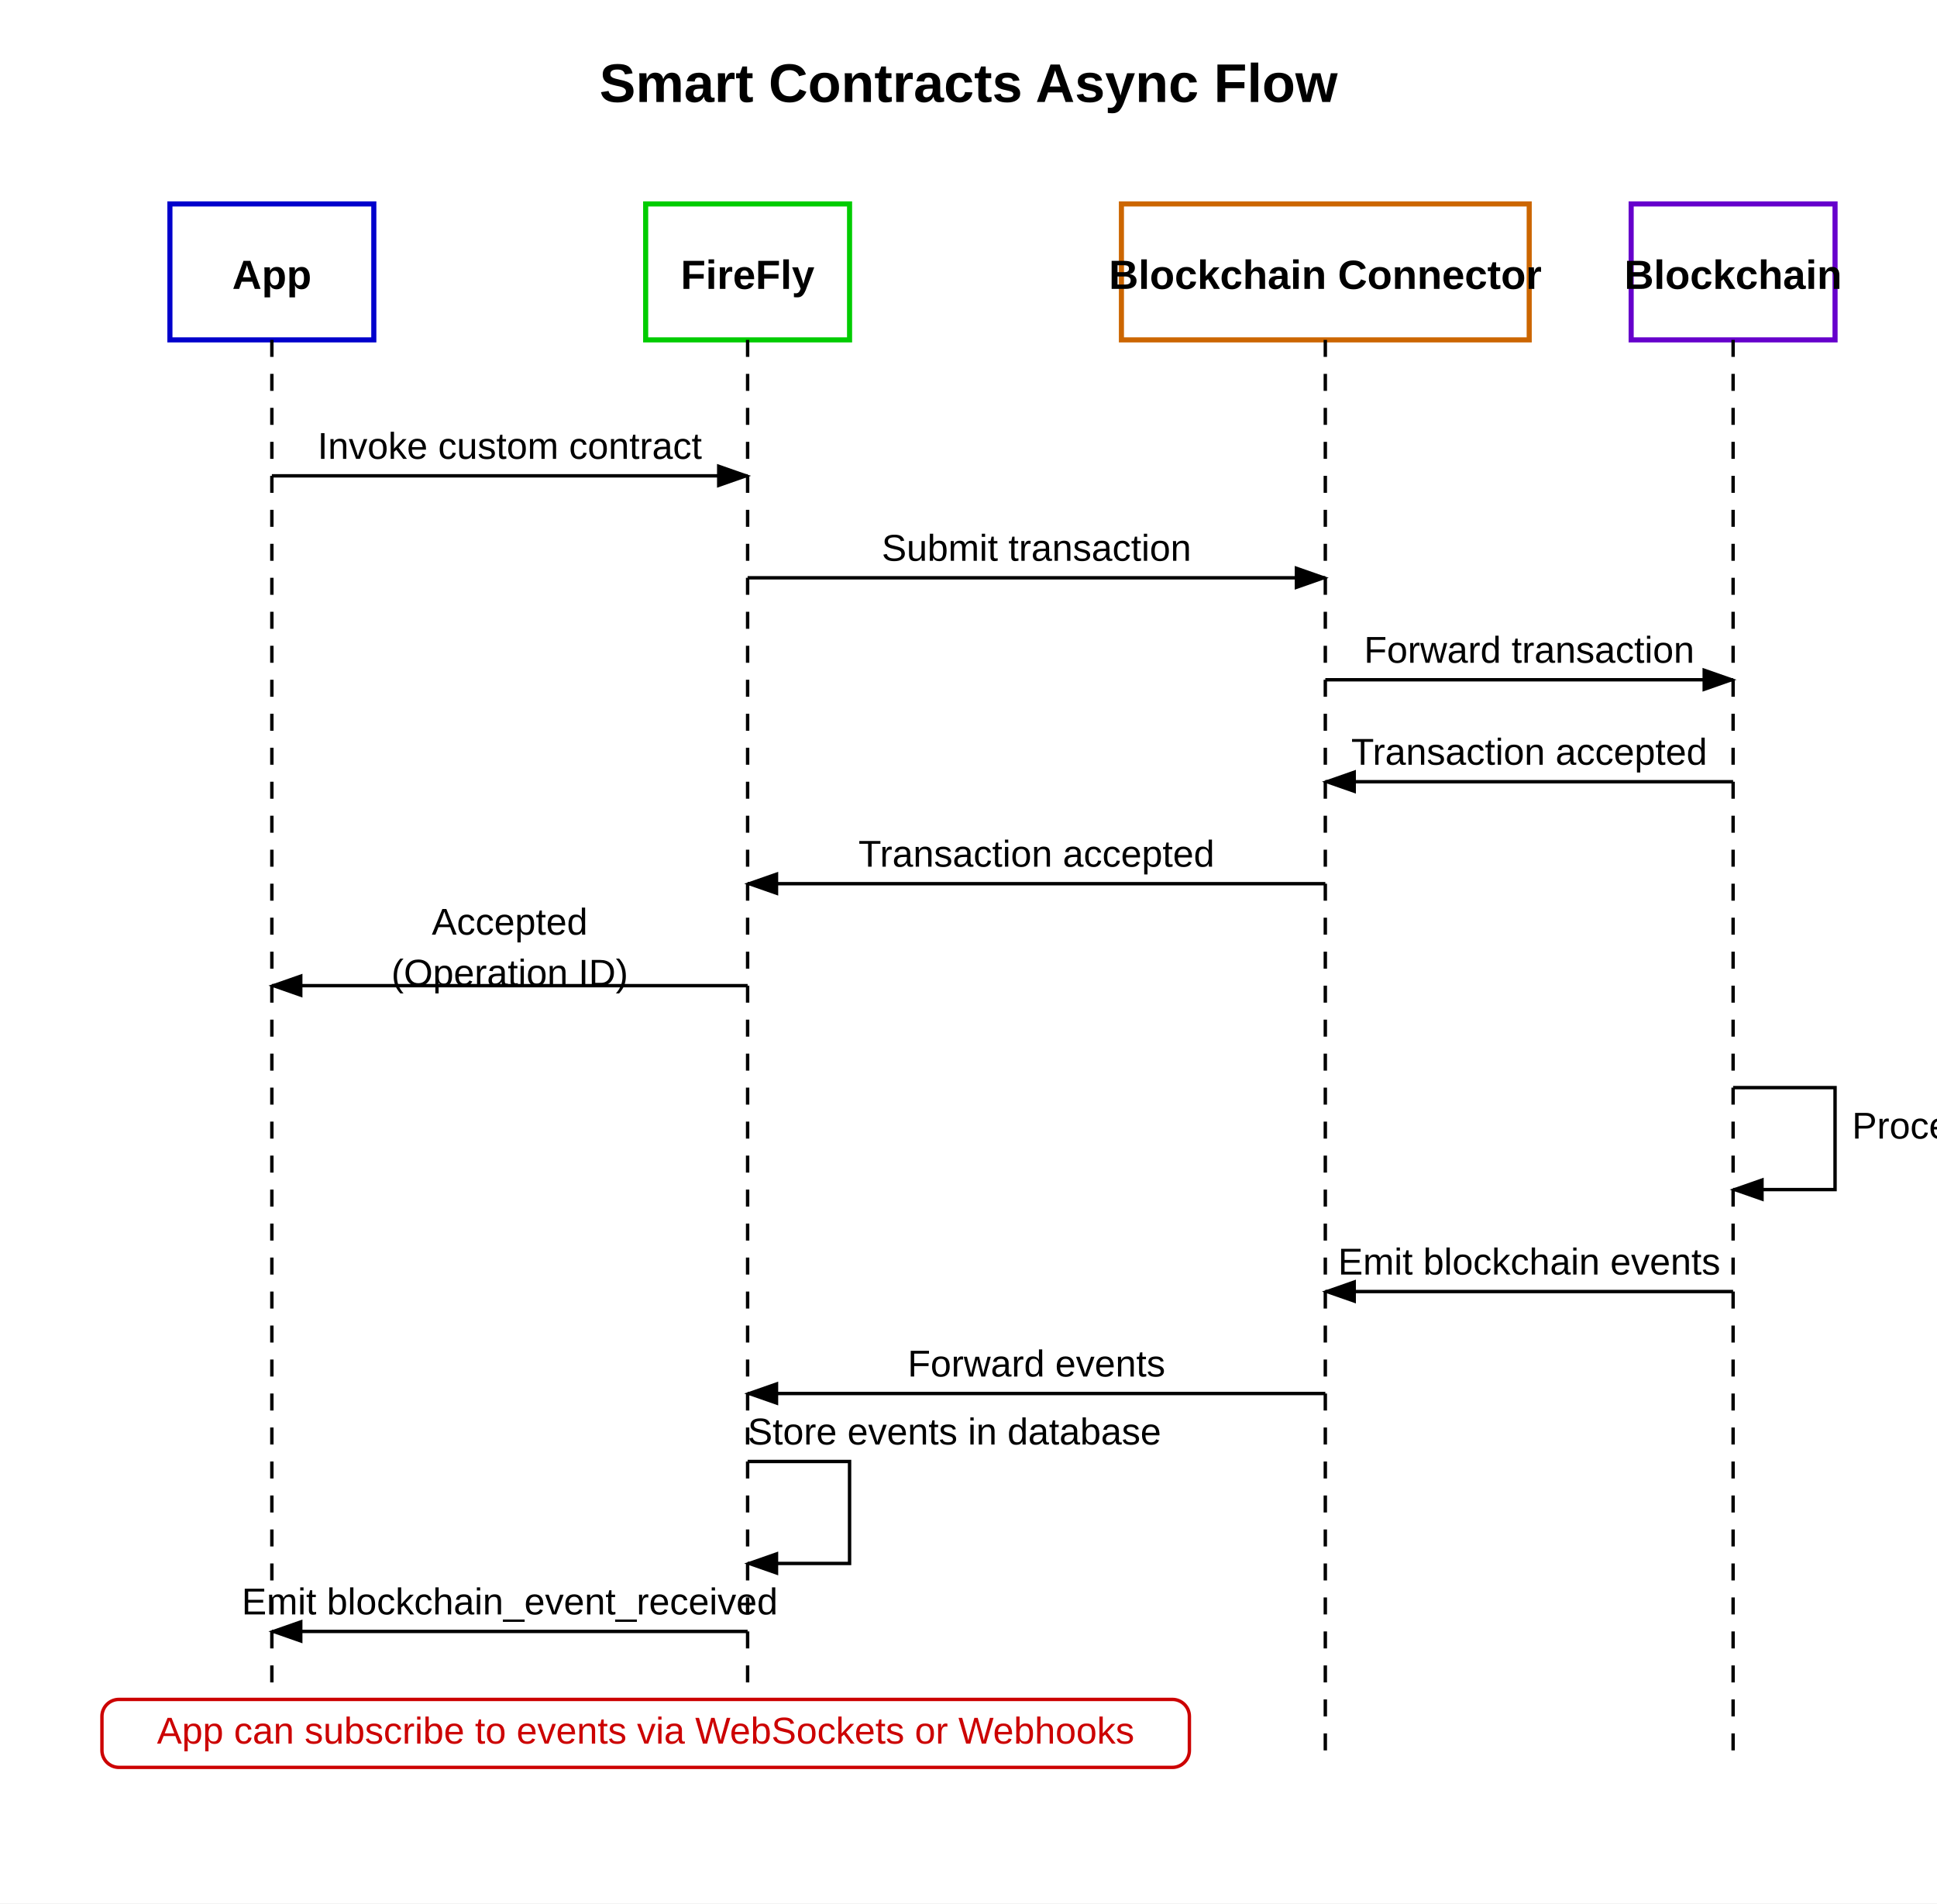
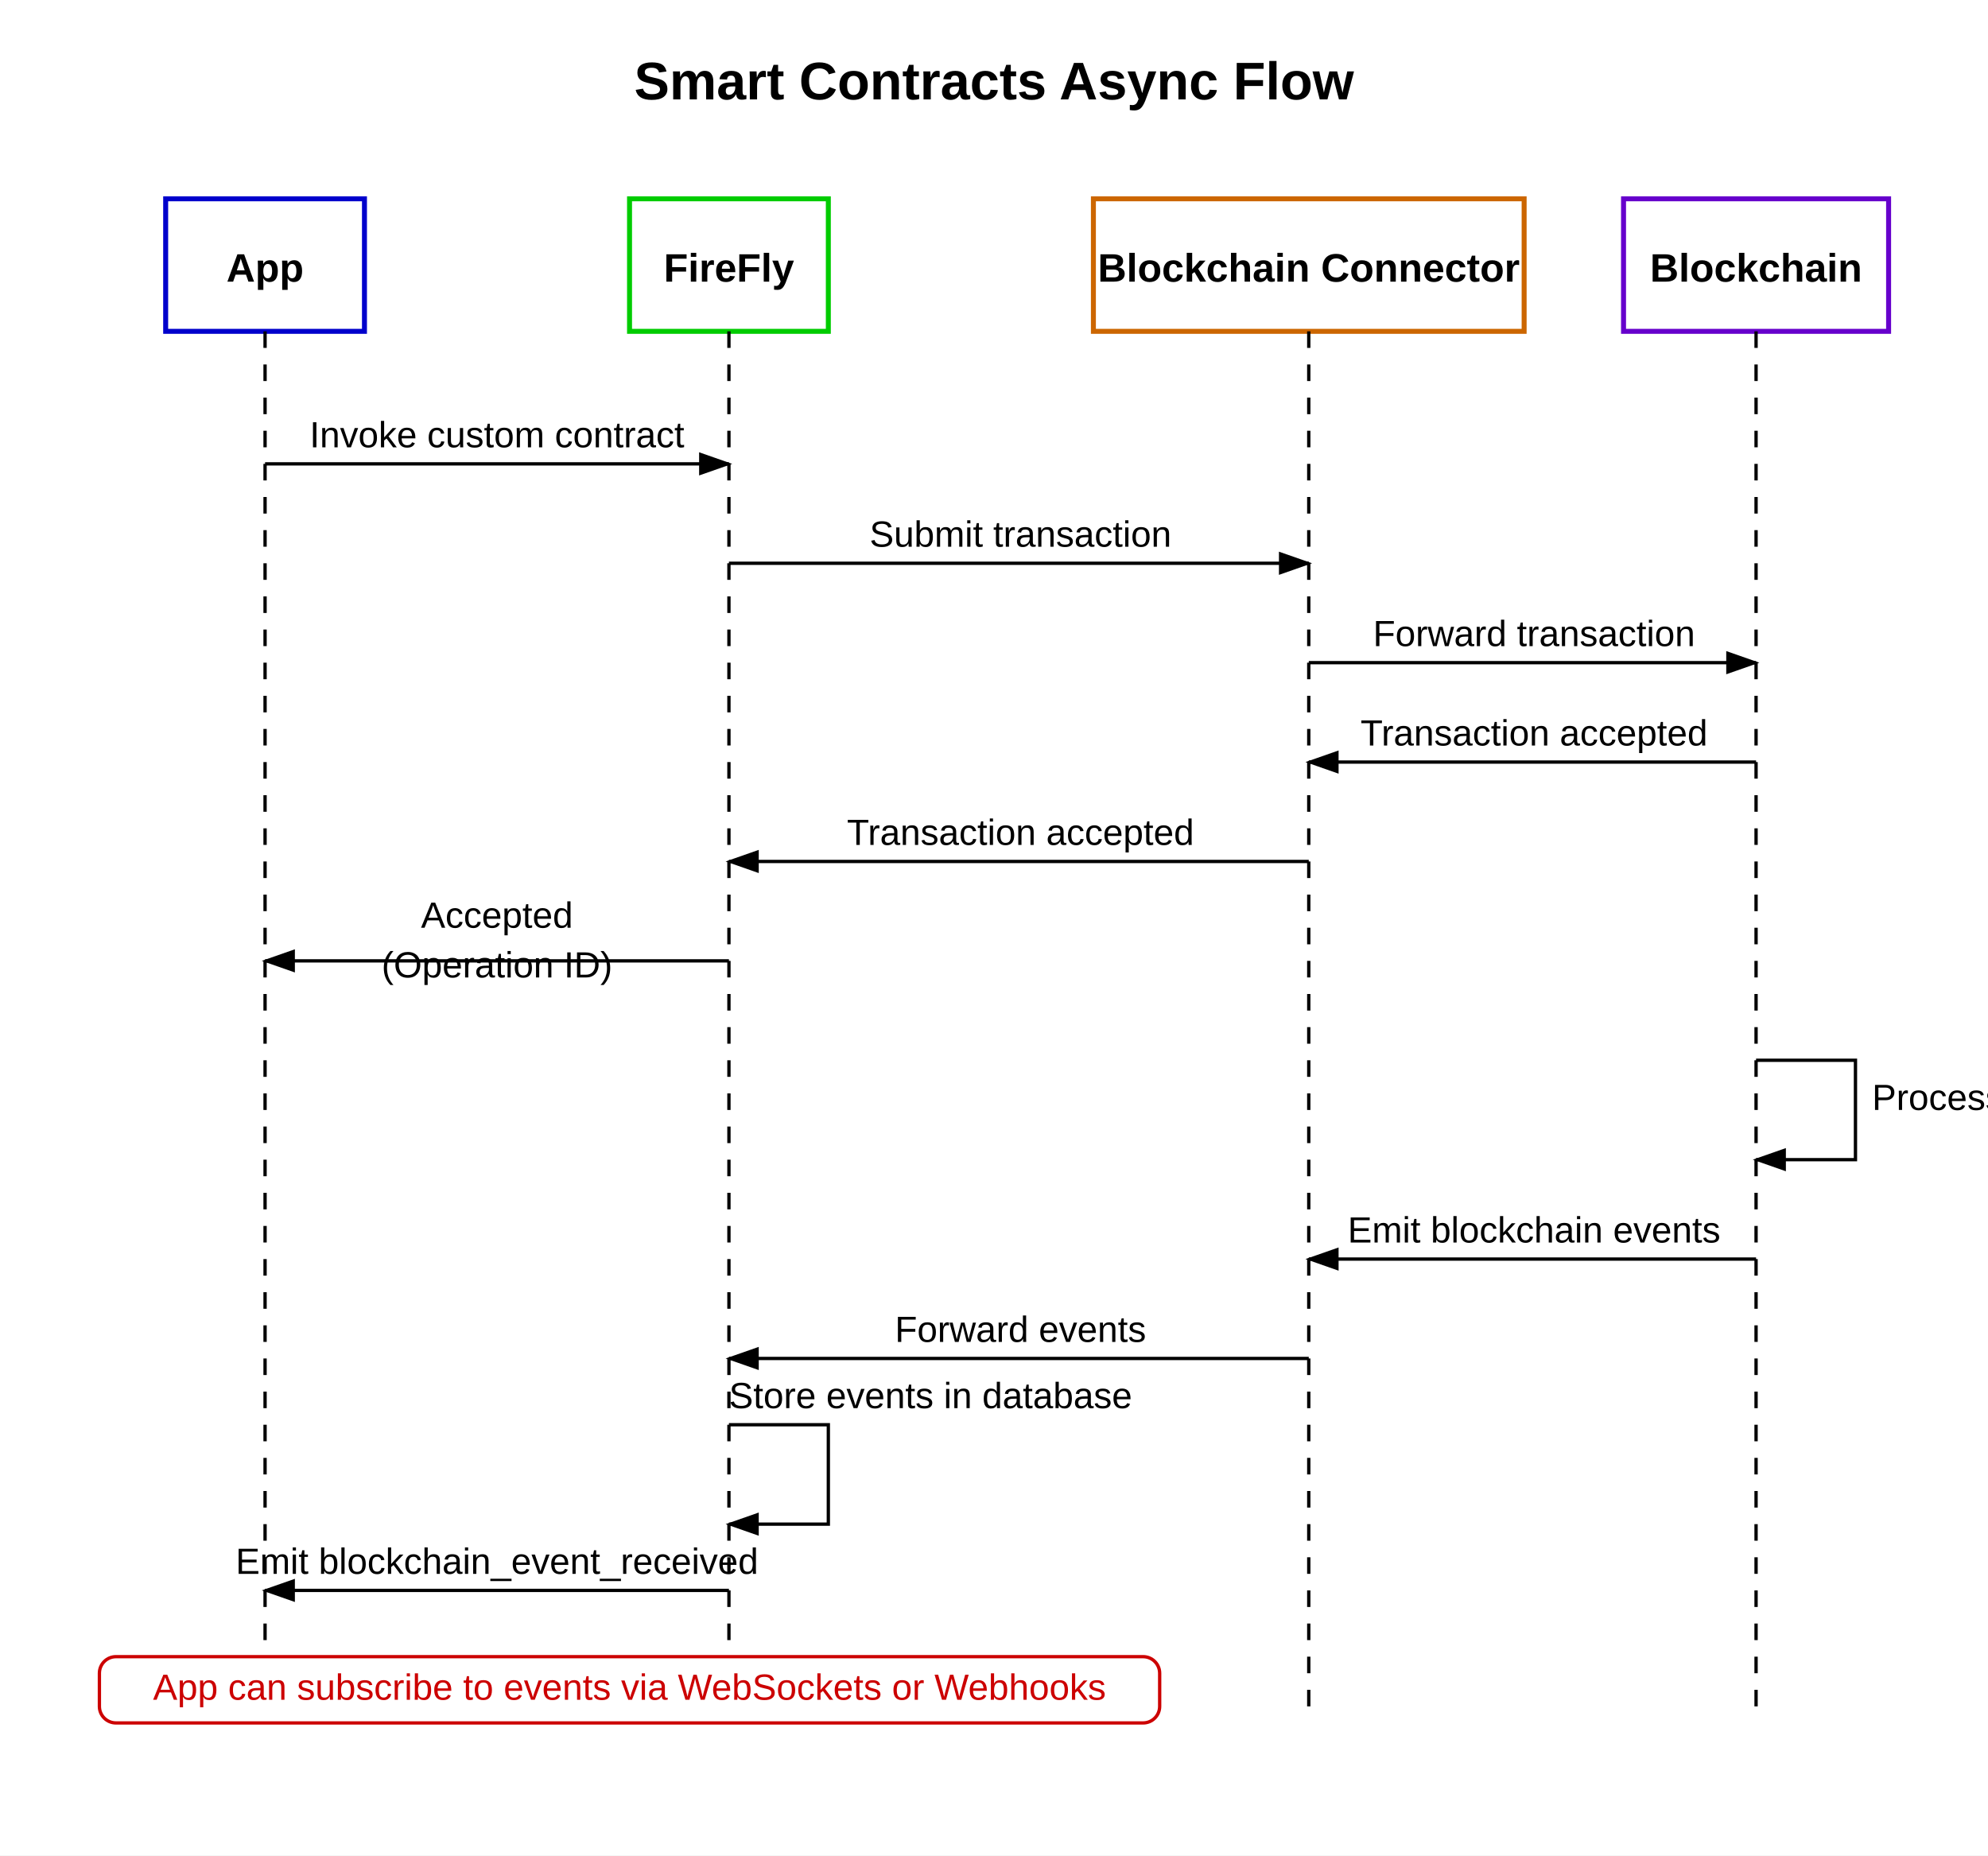
- <svg xmlns="http://www.w3.org/2000/svg" width="570" height="560" viewBox="0 0 570 560">
-   <rect width="570" height="560" fill="white" />
+ <svg xmlns="http://www.w3.org/2000/svg" width="600" height="560" viewBox="0 0 600 560">
+   <rect width="600" height="560" fill="white" />
  <defs>
    <marker id="arrowhead" markerWidth="10" markerHeight="7" refX="9" refY="3.5" orient="auto">
      <polygon points="0 0, 10 3.5, 0 7" fill="#000000" />
    </marker>
  </defs>
-   <text x="285" y="30" font-family="Arial" font-size="16" font-weight="bold" text-anchor="middle">Smart Contracts Async Flow</text>
+   <text x="300" y="30" font-family="Arial" font-size="16" font-weight="bold" text-anchor="middle">Smart Contracts Async Flow</text>
  <rect x="50" y="60" width="60" height="40" fill="white" stroke="#0000CC" stroke-width="1.5" />
  <text x="80" y="85" font-family="Arial" font-size="12" font-weight="bold" text-anchor="middle">App</text>
  <rect x="190" y="60" width="60" height="40" fill="white" stroke="#00CC00" stroke-width="1.5" />
  <text x="220" y="85" font-family="Arial" font-size="12" font-weight="bold" text-anchor="middle">FireFly</text>
-   <rect x="330" y="60" width="120" height="40" fill="white" stroke="#CC6600" stroke-width="1.5" />
-   <text x="390" y="85" font-family="Arial" font-size="12" font-weight="bold" text-anchor="middle">Blockchain Connector</text>
-   <rect x="480" y="60" width="60" height="40" fill="white" stroke="#6600CC" stroke-width="1.5" />
-   <text x="510" y="85" font-family="Arial" font-size="12" font-weight="bold" text-anchor="middle">Blockchain</text>
+   <rect x="330" y="60" width="130" height="40" fill="white" stroke="#CC6600" stroke-width="1.5" />
+   <text x="395" y="85" font-family="Arial" font-size="12" font-weight="bold" text-anchor="middle">Blockchain Connector</text>
+   <rect x="490" y="60" width="80" height="40" fill="white" stroke="#6600CC" stroke-width="1.5" />
+   <text x="530" y="85" font-family="Arial" font-size="12" font-weight="bold" text-anchor="middle">Blockchain</text>
  <line x1="80" y1="100" x2="80" y2="520" stroke="#000000" stroke-dasharray="5,5" stroke-width="1" />
  <line x1="220" y1="100" x2="220" y2="520" stroke="#000000" stroke-dasharray="5,5" stroke-width="1" />
-   <line x1="390" y1="100" x2="390" y2="520" stroke="#000000" stroke-dasharray="5,5" stroke-width="1" />
-   <line x1="510" y1="100" x2="510" y2="520" stroke="#000000" stroke-dasharray="5,5" stroke-width="1" />
+   <line x1="395" y1="100" x2="395" y2="520" stroke="#000000" stroke-dasharray="5,5" stroke-width="1" />
+   <line x1="530" y1="100" x2="530" y2="520" stroke="#000000" stroke-dasharray="5,5" stroke-width="1" />
  <line x1="80" y1="140" x2="220" y2="140" stroke="#000000" stroke-width="1" marker-end="url(#arrowhead)" />
  <text x="150" y="135" font-family="Arial" font-size="11" text-anchor="middle">Invoke custom contract</text>
-   <line x1="220" y1="170" x2="390" y2="170" stroke="#000000" stroke-width="1" marker-end="url(#arrowhead)" />
-   <text x="305" y="165" font-family="Arial" font-size="11" text-anchor="middle">Submit transaction</text>
-   <line x1="390" y1="200" x2="510" y2="200" stroke="#000000" stroke-width="1" marker-end="url(#arrowhead)" />
-   <text x="450" y="195" font-family="Arial" font-size="11" text-anchor="middle">Forward transaction</text>
-   <line x1="510" y1="230" x2="390" y2="230" stroke="#000000" stroke-width="1" marker-end="url(#arrowhead)" />
-   <text x="450" y="225" font-family="Arial" font-size="11" text-anchor="middle">Transaction accepted</text>
-   <line x1="390" y1="260" x2="220" y2="260" stroke="#000000" stroke-width="1" marker-end="url(#arrowhead)" />
-   <text x="305" y="255" font-family="Arial" font-size="11" text-anchor="middle">Transaction accepted</text>
+   <line x1="220" y1="170" x2="395" y2="170" stroke="#000000" stroke-width="1" marker-end="url(#arrowhead)" />
+   <text x="308" y="165" font-family="Arial" font-size="11" text-anchor="middle">Submit transaction</text>
+   <line x1="395" y1="200" x2="530" y2="200" stroke="#000000" stroke-width="1" marker-end="url(#arrowhead)" />
+   <text x="463" y="195" font-family="Arial" font-size="11" text-anchor="middle">Forward transaction</text>
+   <line x1="530" y1="230" x2="395" y2="230" stroke="#000000" stroke-width="1" marker-end="url(#arrowhead)" />
+   <text x="463" y="225" font-family="Arial" font-size="11" text-anchor="middle">Transaction accepted</text>
+   <line x1="395" y1="260" x2="220" y2="260" stroke="#000000" stroke-width="1" marker-end="url(#arrowhead)" />
+   <text x="308" y="255" font-family="Arial" font-size="11" text-anchor="middle">Transaction accepted</text>
  <line x1="220" y1="290" x2="80" y2="290" stroke="#000000" stroke-width="1" marker-end="url(#arrowhead)" />
-   <text x="150" y="275" font-family="Arial" font-size="11" text-anchor="middle">Accepted</text>
-   <text x="150" y="290" font-family="Arial" font-size="11" text-anchor="middle">(Operation ID)</text>
-   <path d="M 510,320 L 540,320 L 540,350 L 510,350" stroke="#000000" stroke-width="1" marker-end="url(#arrowhead)" fill="none" />
-   <text x="545" y="335" font-family="Arial" font-size="11" text-anchor="start">Process</text>
-   <line x1="510" y1="380" x2="390" y2="380" stroke="#000000" stroke-width="1" marker-end="url(#arrowhead)" />
-   <text x="450" y="375" font-family="Arial" font-size="11" text-anchor="middle">Emit blockchain events</text>
-   <line x1="390" y1="410" x2="220" y2="410" stroke="#000000" stroke-width="1" marker-end="url(#arrowhead)" />
-   <text x="305" y="405" font-family="Arial" font-size="11" text-anchor="middle">Forward events</text>
+   <text x="150" y="280" font-family="Arial" font-size="11" text-anchor="middle">Accepted</text>
+   <text x="150" y="295" font-family="Arial" font-size="11" text-anchor="middle">(Operation ID)</text>
+   <path d="M 530,320 L 560,320 L 560,350 L 530,350" stroke="#000000" stroke-width="1" marker-end="url(#arrowhead)" fill="none" />
+   <text x="565" y="335" font-family="Arial" font-size="11" text-anchor="start">Process</text>
+   <line x1="530" y1="380" x2="395" y2="380" stroke="#000000" stroke-width="1" marker-end="url(#arrowhead)" />
+   <text x="463" y="375" font-family="Arial" font-size="11" text-anchor="middle">Emit blockchain events</text>
+   <line x1="395" y1="410" x2="220" y2="410" stroke="#000000" stroke-width="1" marker-end="url(#arrowhead)" />
+   <text x="308" y="405" font-family="Arial" font-size="11" text-anchor="middle">Forward events</text>
  <path d="M 220,430 L 250,430 L 250,460 L 220,460" stroke="#000000" stroke-width="1" marker-end="url(#arrowhead)" fill="none" />
  <text x="220" y="425" font-family="Arial" font-size="11" text-anchor="start">Store events in database</text>
  <line x1="220" y1="480" x2="80" y2="480" stroke="#000000" stroke-width="1" marker-end="url(#arrowhead)" />
  <text x="150" y="475" font-family="Arial" font-size="11" text-anchor="middle">Emit blockchain_event_received</text>
  <rect x="30" y="500" width="320" height="20" fill="white" stroke="#CC0000" stroke-width="1" rx="5" ry="5" />
  <text x="190" y="513" font-family="Arial" font-size="11" text-anchor="middle" fill="#CC0000">App can subscribe to events via WebSockets or Webhooks</text>
</svg>
